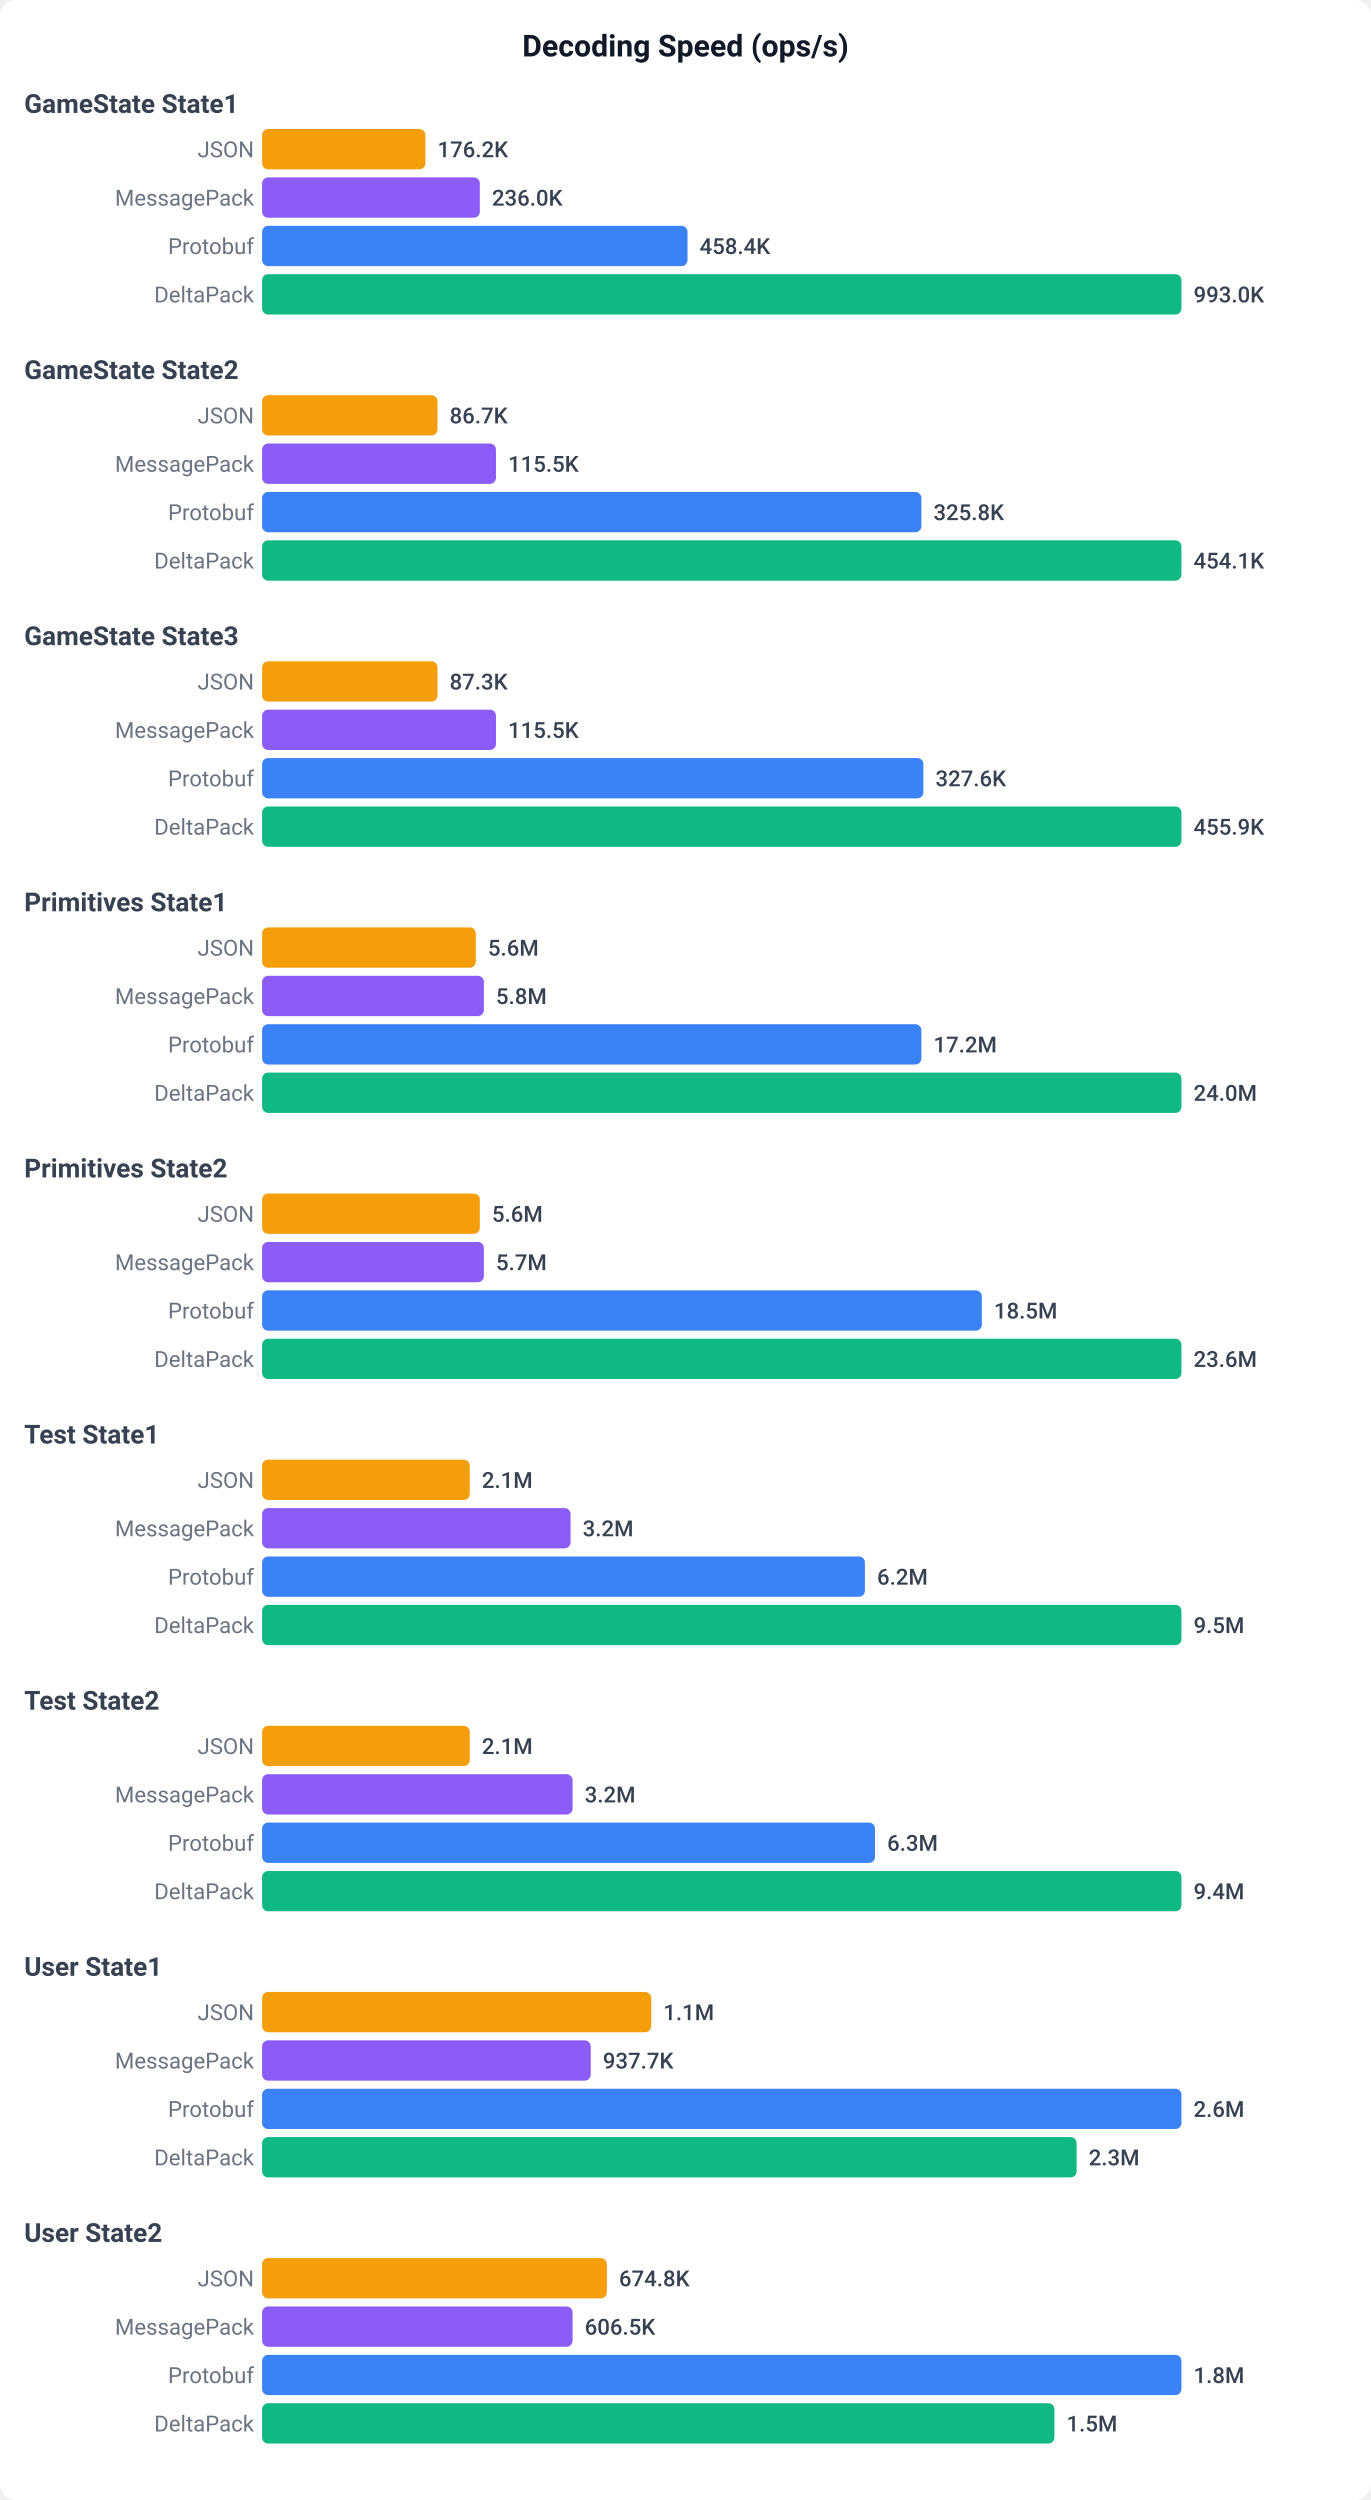
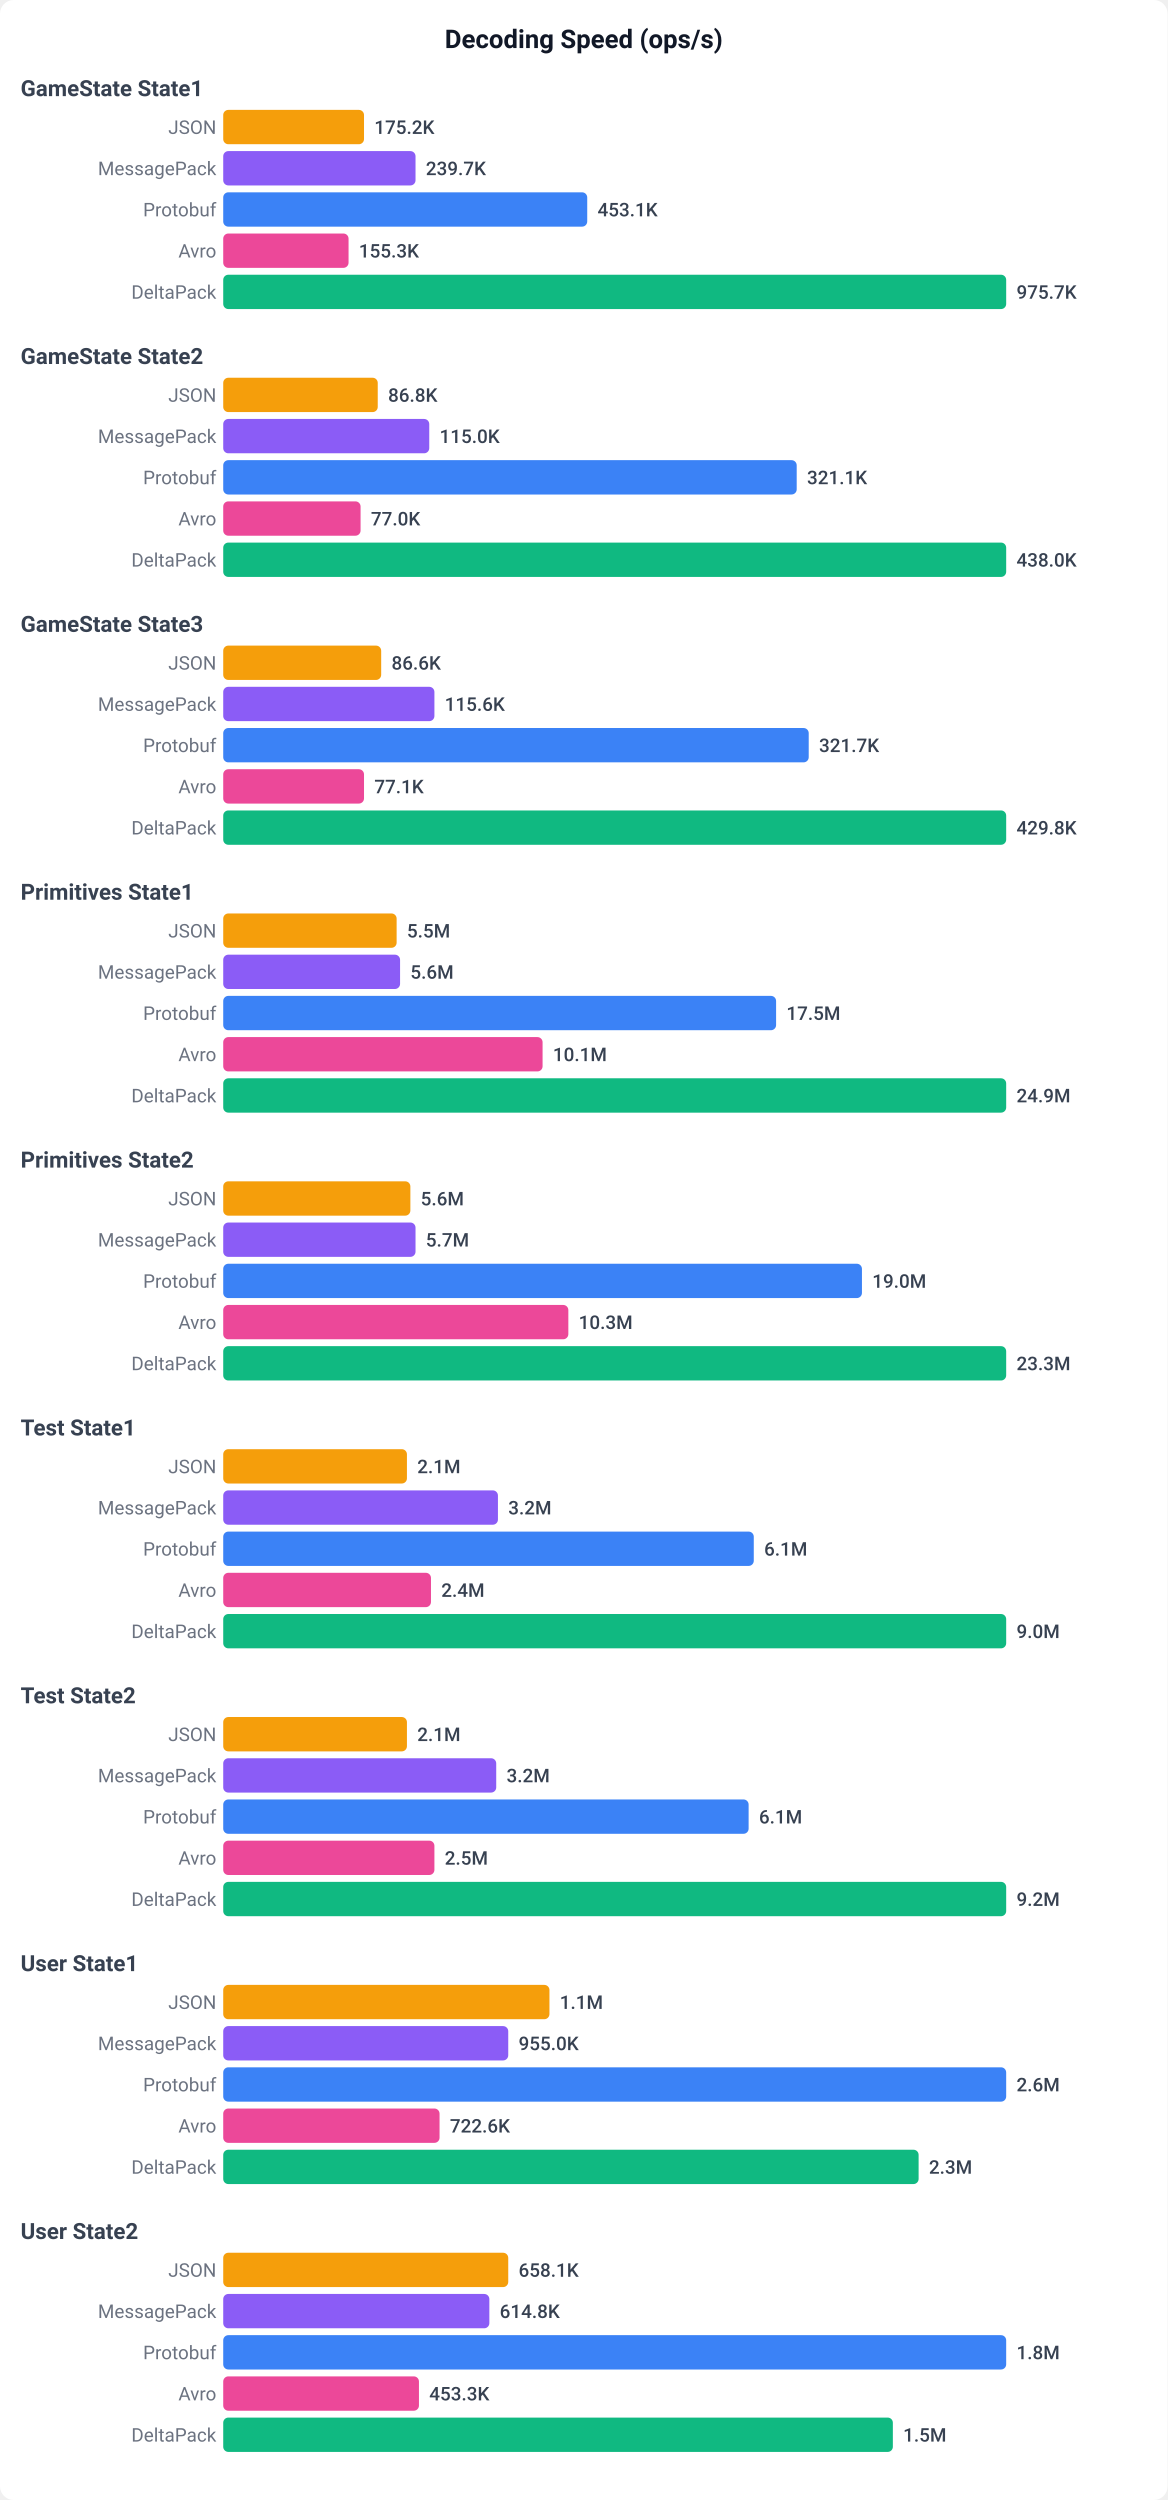
- <svg xmlns="http://www.w3.org/2000/svg" width="680" height="1240" viewBox="0 0 680 1240">
+ <svg xmlns="http://www.w3.org/2000/svg" width="680" height="1456" viewBox="0 0 680 1456">
  <style>
    text { font-family: -apple-system, BlinkMacSystemFont, "Segoe UI", Roboto, sans-serif; }
  </style>
-   <rect width="680" height="1240" fill="white" rx="8" />
+   <rect width="680" height="1456" fill="white" rx="8" />
  <text x="340" y="28" text-anchor="middle" font-size="15" font-weight="bold" fill="#111827">Decoding Speed (ops/s)</text>
  <text x="12" y="56" font-size="13" font-weight="600" fill="#374151">GameState State1</text>
  <text x="126" y="78" text-anchor="end" font-size="11" fill="#6b7280">JSON</text>
-   <rect x="130" y="64" width="81" height="20" fill="#f59e0b" rx="3" />
-   <text x="217" y="78" font-size="11" fill="#374151" font-weight="500">176.2K</text>
+   <rect x="130" y="64" width="82" height="20" fill="#f59e0b" rx="3" />
+   <text x="218" y="78" font-size="11" fill="#374151" font-weight="500">175.2K</text>
  <text x="126" y="102" text-anchor="end" font-size="11" fill="#6b7280">MessagePack</text>
-   <rect x="130" y="88" width="108" height="20" fill="#8b5cf6" rx="3" />
-   <text x="244" y="102" font-size="11" fill="#374151" font-weight="500">236.0K</text>
+   <rect x="130" y="88" width="112" height="20" fill="#8b5cf6" rx="3" />
+   <text x="248" y="102" font-size="11" fill="#374151" font-weight="500">239.7K</text>
  <text x="126" y="126" text-anchor="end" font-size="11" fill="#6b7280">Protobuf</text>
-   <rect x="130" y="112" width="211" height="20" fill="#3b82f6" rx="3" />
-   <text x="347" y="126" font-size="11" fill="#374151" font-weight="500">458.4K</text>
-   <text x="126" y="150" text-anchor="end" font-size="11" fill="#6b7280">DeltaPack</text>
-   <rect x="130" y="136" width="456" height="20" fill="#10b981" rx="3" />
-   <text x="592" y="150" font-size="11" fill="#374151" font-weight="500">993.0K</text>
-   <text x="12" y="188" font-size="13" font-weight="600" fill="#374151">GameState State2</text>
-   <text x="126" y="210" text-anchor="end" font-size="11" fill="#6b7280">JSON</text>
-   <rect x="130" y="196" width="87" height="20" fill="#f59e0b" rx="3" />
-   <text x="223" y="210" font-size="11" fill="#374151" font-weight="500">86.7K</text>
-   <text x="126" y="234" text-anchor="end" font-size="11" fill="#6b7280">MessagePack</text>
-   <rect x="130" y="220" width="116" height="20" fill="#8b5cf6" rx="3" />
-   <text x="252" y="234" font-size="11" fill="#374151" font-weight="500">115.5K</text>
-   <text x="126" y="258" text-anchor="end" font-size="11" fill="#6b7280">Protobuf</text>
-   <rect x="130" y="244" width="327" height="20" fill="#3b82f6" rx="3" />
-   <text x="463" y="258" font-size="11" fill="#374151" font-weight="500">325.8K</text>
-   <text x="126" y="282" text-anchor="end" font-size="11" fill="#6b7280">DeltaPack</text>
-   <rect x="130" y="268" width="456" height="20" fill="#10b981" rx="3" />
-   <text x="592" y="282" font-size="11" fill="#374151" font-weight="500">454.1K</text>
-   <text x="12" y="320" font-size="13" font-weight="600" fill="#374151">GameState State3</text>
-   <text x="126" y="342" text-anchor="end" font-size="11" fill="#6b7280">JSON</text>
-   <rect x="130" y="328" width="87" height="20" fill="#f59e0b" rx="3" />
-   <text x="223" y="342" font-size="11" fill="#374151" font-weight="500">87.3K</text>
-   <text x="126" y="366" text-anchor="end" font-size="11" fill="#6b7280">MessagePack</text>
-   <rect x="130" y="352" width="116" height="20" fill="#8b5cf6" rx="3" />
-   <text x="252" y="366" font-size="11" fill="#374151" font-weight="500">115.5K</text>
-   <text x="126" y="390" text-anchor="end" font-size="11" fill="#6b7280">Protobuf</text>
-   <rect x="130" y="376" width="328" height="20" fill="#3b82f6" rx="3" />
-   <text x="464" y="390" font-size="11" fill="#374151" font-weight="500">327.6K</text>
-   <text x="126" y="414" text-anchor="end" font-size="11" fill="#6b7280">DeltaPack</text>
-   <rect x="130" y="400" width="456" height="20" fill="#10b981" rx="3" />
-   <text x="592" y="414" font-size="11" fill="#374151" font-weight="500">455.9K</text>
-   <text x="12" y="452" font-size="13" font-weight="600" fill="#374151">Primitives State1</text>
-   <text x="126" y="474" text-anchor="end" font-size="11" fill="#6b7280">JSON</text>
-   <rect x="130" y="460" width="106" height="20" fill="#f59e0b" rx="3" />
-   <text x="242" y="474" font-size="11" fill="#374151" font-weight="500">5.6M</text>
-   <text x="126" y="498" text-anchor="end" font-size="11" fill="#6b7280">MessagePack</text>
-   <rect x="130" y="484" width="110" height="20" fill="#8b5cf6" rx="3" />
-   <text x="246" y="498" font-size="11" fill="#374151" font-weight="500">5.8M</text>
-   <text x="126" y="522" text-anchor="end" font-size="11" fill="#6b7280">Protobuf</text>
-   <rect x="130" y="508" width="327" height="20" fill="#3b82f6" rx="3" />
-   <text x="463" y="522" font-size="11" fill="#374151" font-weight="500">17.2M</text>
-   <text x="126" y="546" text-anchor="end" font-size="11" fill="#6b7280">DeltaPack</text>
-   <rect x="130" y="532" width="456" height="20" fill="#10b981" rx="3" />
-   <text x="592" y="546" font-size="11" fill="#374151" font-weight="500">24.0M</text>
-   <text x="12" y="584" font-size="13" font-weight="600" fill="#374151">Primitives State2</text>
-   <text x="126" y="606" text-anchor="end" font-size="11" fill="#6b7280">JSON</text>
-   <rect x="130" y="592" width="108" height="20" fill="#f59e0b" rx="3" />
-   <text x="244" y="606" font-size="11" fill="#374151" font-weight="500">5.6M</text>
-   <text x="126" y="630" text-anchor="end" font-size="11" fill="#6b7280">MessagePack</text>
-   <rect x="130" y="616" width="110" height="20" fill="#8b5cf6" rx="3" />
-   <text x="246" y="630" font-size="11" fill="#374151" font-weight="500">5.7M</text>
-   <text x="126" y="654" text-anchor="end" font-size="11" fill="#6b7280">Protobuf</text>
-   <rect x="130" y="640" width="357" height="20" fill="#3b82f6" rx="3" />
-   <text x="493" y="654" font-size="11" fill="#374151" font-weight="500">18.5M</text>
-   <text x="126" y="678" text-anchor="end" font-size="11" fill="#6b7280">DeltaPack</text>
-   <rect x="130" y="664" width="456" height="20" fill="#10b981" rx="3" />
-   <text x="592" y="678" font-size="11" fill="#374151" font-weight="500">23.6M</text>
-   <text x="12" y="716" font-size="13" font-weight="600" fill="#374151">Test State1</text>
-   <text x="126" y="738" text-anchor="end" font-size="11" fill="#6b7280">JSON</text>
-   <rect x="130" y="724" width="103" height="20" fill="#f59e0b" rx="3" />
-   <text x="239" y="738" font-size="11" fill="#374151" font-weight="500">2.1M</text>
-   <text x="126" y="762" text-anchor="end" font-size="11" fill="#6b7280">MessagePack</text>
-   <rect x="130" y="748" width="153" height="20" fill="#8b5cf6" rx="3" />
-   <text x="289" y="762" font-size="11" fill="#374151" font-weight="500">3.2M</text>
-   <text x="126" y="786" text-anchor="end" font-size="11" fill="#6b7280">Protobuf</text>
-   <rect x="130" y="772" width="299" height="20" fill="#3b82f6" rx="3" />
-   <text x="435" y="786" font-size="11" fill="#374151" font-weight="500">6.2M</text>
-   <text x="126" y="810" text-anchor="end" font-size="11" fill="#6b7280">DeltaPack</text>
-   <rect x="130" y="796" width="456" height="20" fill="#10b981" rx="3" />
-   <text x="592" y="810" font-size="11" fill="#374151" font-weight="500">9.5M</text>
-   <text x="12" y="848" font-size="13" font-weight="600" fill="#374151">Test State2</text>
-   <text x="126" y="870" text-anchor="end" font-size="11" fill="#6b7280">JSON</text>
-   <rect x="130" y="856" width="103" height="20" fill="#f59e0b" rx="3" />
-   <text x="239" y="870" font-size="11" fill="#374151" font-weight="500">2.1M</text>
-   <text x="126" y="894" text-anchor="end" font-size="11" fill="#6b7280">MessagePack</text>
-   <rect x="130" y="880" width="154" height="20" fill="#8b5cf6" rx="3" />
-   <text x="290" y="894" font-size="11" fill="#374151" font-weight="500">3.2M</text>
-   <text x="126" y="918" text-anchor="end" font-size="11" fill="#6b7280">Protobuf</text>
-   <rect x="130" y="904" width="304" height="20" fill="#3b82f6" rx="3" />
-   <text x="440" y="918" font-size="11" fill="#374151" font-weight="500">6.3M</text>
-   <text x="126" y="942" text-anchor="end" font-size="11" fill="#6b7280">DeltaPack</text>
-   <rect x="130" y="928" width="456" height="20" fill="#10b981" rx="3" />
-   <text x="592" y="942" font-size="11" fill="#374151" font-weight="500">9.4M</text>
-   <text x="12" y="980" font-size="13" font-weight="600" fill="#374151">User State1</text>
-   <text x="126" y="1002" text-anchor="end" font-size="11" fill="#6b7280">JSON</text>
-   <rect x="130" y="988" width="193" height="20" fill="#f59e0b" rx="3" />
-   <text x="329" y="1002" font-size="11" fill="#374151" font-weight="500">1.1M</text>
-   <text x="126" y="1026" text-anchor="end" font-size="11" fill="#6b7280">MessagePack</text>
-   <rect x="130" y="1012" width="163" height="20" fill="#8b5cf6" rx="3" />
-   <text x="299" y="1026" font-size="11" fill="#374151" font-weight="500">937.7K</text>
-   <text x="126" y="1050" text-anchor="end" font-size="11" fill="#6b7280">Protobuf</text>
-   <rect x="130" y="1036" width="456" height="20" fill="#3b82f6" rx="3" />
-   <text x="592" y="1050" font-size="11" fill="#374151" font-weight="500">2.6M</text>
-   <text x="126" y="1074" text-anchor="end" font-size="11" fill="#6b7280">DeltaPack</text>
-   <rect x="130" y="1060" width="404" height="20" fill="#10b981" rx="3" />
-   <text x="540" y="1074" font-size="11" fill="#374151" font-weight="500">2.3M</text>
-   <text x="12" y="1112" font-size="13" font-weight="600" fill="#374151">User State2</text>
-   <text x="126" y="1134" text-anchor="end" font-size="11" fill="#6b7280">JSON</text>
-   <rect x="130" y="1120" width="171" height="20" fill="#f59e0b" rx="3" />
-   <text x="307" y="1134" font-size="11" fill="#374151" font-weight="500">674.8K</text>
-   <text x="126" y="1158" text-anchor="end" font-size="11" fill="#6b7280">MessagePack</text>
-   <rect x="130" y="1144" width="154" height="20" fill="#8b5cf6" rx="3" />
-   <text x="290" y="1158" font-size="11" fill="#374151" font-weight="500">606.5K</text>
-   <text x="126" y="1182" text-anchor="end" font-size="11" fill="#6b7280">Protobuf</text>
-   <rect x="130" y="1168" width="456" height="20" fill="#3b82f6" rx="3" />
-   <text x="592" y="1182" font-size="11" fill="#374151" font-weight="500">1.8M</text>
-   <text x="126" y="1206" text-anchor="end" font-size="11" fill="#6b7280">DeltaPack</text>
-   <rect x="130" y="1192" width="393" height="20" fill="#10b981" rx="3" />
-   <text x="529" y="1206" font-size="11" fill="#374151" font-weight="500">1.5M</text>
+   <rect x="130" y="112" width="212" height="20" fill="#3b82f6" rx="3" />
+   <text x="348" y="126" font-size="11" fill="#374151" font-weight="500">453.1K</text>
+   <text x="126" y="150" text-anchor="end" font-size="11" fill="#6b7280">Avro</text>
+   <rect x="130" y="136" width="73" height="20" fill="#ec4899" rx="3" />
+   <text x="209" y="150" font-size="11" fill="#374151" font-weight="500">155.3K</text>
+   <text x="126" y="174" text-anchor="end" font-size="11" fill="#6b7280">DeltaPack</text>
+   <rect x="130" y="160" width="456" height="20" fill="#10b981" rx="3" />
+   <text x="592" y="174" font-size="11" fill="#374151" font-weight="500">975.7K</text>
+   <text x="12" y="212" font-size="13" font-weight="600" fill="#374151">GameState State2</text>
+   <text x="126" y="234" text-anchor="end" font-size="11" fill="#6b7280">JSON</text>
+   <rect x="130" y="220" width="90" height="20" fill="#f59e0b" rx="3" />
+   <text x="226" y="234" font-size="11" fill="#374151" font-weight="500">86.8K</text>
+   <text x="126" y="258" text-anchor="end" font-size="11" fill="#6b7280">MessagePack</text>
+   <rect x="130" y="244" width="120" height="20" fill="#8b5cf6" rx="3" />
+   <text x="256" y="258" font-size="11" fill="#374151" font-weight="500">115.0K</text>
+   <text x="126" y="282" text-anchor="end" font-size="11" fill="#6b7280">Protobuf</text>
+   <rect x="130" y="268" width="334" height="20" fill="#3b82f6" rx="3" />
+   <text x="470" y="282" font-size="11" fill="#374151" font-weight="500">321.1K</text>
+   <text x="126" y="306" text-anchor="end" font-size="11" fill="#6b7280">Avro</text>
+   <rect x="130" y="292" width="80" height="20" fill="#ec4899" rx="3" />
+   <text x="216" y="306" font-size="11" fill="#374151" font-weight="500">77.0K</text>
+   <text x="126" y="330" text-anchor="end" font-size="11" fill="#6b7280">DeltaPack</text>
+   <rect x="130" y="316" width="456" height="20" fill="#10b981" rx="3" />
+   <text x="592" y="330" font-size="11" fill="#374151" font-weight="500">438.0K</text>
+   <text x="12" y="368" font-size="13" font-weight="600" fill="#374151">GameState State3</text>
+   <text x="126" y="390" text-anchor="end" font-size="11" fill="#6b7280">JSON</text>
+   <rect x="130" y="376" width="92" height="20" fill="#f59e0b" rx="3" />
+   <text x="228" y="390" font-size="11" fill="#374151" font-weight="500">86.6K</text>
+   <text x="126" y="414" text-anchor="end" font-size="11" fill="#6b7280">MessagePack</text>
+   <rect x="130" y="400" width="123" height="20" fill="#8b5cf6" rx="3" />
+   <text x="259" y="414" font-size="11" fill="#374151" font-weight="500">115.6K</text>
+   <text x="126" y="438" text-anchor="end" font-size="11" fill="#6b7280">Protobuf</text>
+   <rect x="130" y="424" width="341" height="20" fill="#3b82f6" rx="3" />
+   <text x="477" y="438" font-size="11" fill="#374151" font-weight="500">321.7K</text>
+   <text x="126" y="462" text-anchor="end" font-size="11" fill="#6b7280">Avro</text>
+   <rect x="130" y="448" width="82" height="20" fill="#ec4899" rx="3" />
+   <text x="218" y="462" font-size="11" fill="#374151" font-weight="500">77.1K</text>
+   <text x="126" y="486" text-anchor="end" font-size="11" fill="#6b7280">DeltaPack</text>
+   <rect x="130" y="472" width="456" height="20" fill="#10b981" rx="3" />
+   <text x="592" y="486" font-size="11" fill="#374151" font-weight="500">429.8K</text>
+   <text x="12" y="524" font-size="13" font-weight="600" fill="#374151">Primitives State1</text>
+   <text x="126" y="546" text-anchor="end" font-size="11" fill="#6b7280">JSON</text>
+   <rect x="130" y="532" width="101" height="20" fill="#f59e0b" rx="3" />
+   <text x="237" y="546" font-size="11" fill="#374151" font-weight="500">5.5M</text>
+   <text x="126" y="570" text-anchor="end" font-size="11" fill="#6b7280">MessagePack</text>
+   <rect x="130" y="556" width="103" height="20" fill="#8b5cf6" rx="3" />
+   <text x="239" y="570" font-size="11" fill="#374151" font-weight="500">5.6M</text>
+   <text x="126" y="594" text-anchor="end" font-size="11" fill="#6b7280">Protobuf</text>
+   <rect x="130" y="580" width="322" height="20" fill="#3b82f6" rx="3" />
+   <text x="458" y="594" font-size="11" fill="#374151" font-weight="500">17.5M</text>
+   <text x="126" y="618" text-anchor="end" font-size="11" fill="#6b7280">Avro</text>
+   <rect x="130" y="604" width="186" height="20" fill="#ec4899" rx="3" />
+   <text x="322" y="618" font-size="11" fill="#374151" font-weight="500">10.1M</text>
+   <text x="126" y="642" text-anchor="end" font-size="11" fill="#6b7280">DeltaPack</text>
+   <rect x="130" y="628" width="456" height="20" fill="#10b981" rx="3" />
+   <text x="592" y="642" font-size="11" fill="#374151" font-weight="500">24.9M</text>
+   <text x="12" y="680" font-size="13" font-weight="600" fill="#374151">Primitives State2</text>
+   <text x="126" y="702" text-anchor="end" font-size="11" fill="#6b7280">JSON</text>
+   <rect x="130" y="688" width="109" height="20" fill="#f59e0b" rx="3" />
+   <text x="245" y="702" font-size="11" fill="#374151" font-weight="500">5.6M</text>
+   <text x="126" y="726" text-anchor="end" font-size="11" fill="#6b7280">MessagePack</text>
+   <rect x="130" y="712" width="112" height="20" fill="#8b5cf6" rx="3" />
+   <text x="248" y="726" font-size="11" fill="#374151" font-weight="500">5.7M</text>
+   <text x="126" y="750" text-anchor="end" font-size="11" fill="#6b7280">Protobuf</text>
+   <rect x="130" y="736" width="372" height="20" fill="#3b82f6" rx="3" />
+   <text x="508" y="750" font-size="11" fill="#374151" font-weight="500">19.0M</text>
+   <text x="126" y="774" text-anchor="end" font-size="11" fill="#6b7280">Avro</text>
+   <rect x="130" y="760" width="201" height="20" fill="#ec4899" rx="3" />
+   <text x="337" y="774" font-size="11" fill="#374151" font-weight="500">10.3M</text>
+   <text x="126" y="798" text-anchor="end" font-size="11" fill="#6b7280">DeltaPack</text>
+   <rect x="130" y="784" width="456" height="20" fill="#10b981" rx="3" />
+   <text x="592" y="798" font-size="11" fill="#374151" font-weight="500">23.3M</text>
+   <text x="12" y="836" font-size="13" font-weight="600" fill="#374151">Test State1</text>
+   <text x="126" y="858" text-anchor="end" font-size="11" fill="#6b7280">JSON</text>
+   <rect x="130" y="844" width="107" height="20" fill="#f59e0b" rx="3" />
+   <text x="243" y="858" font-size="11" fill="#374151" font-weight="500">2.1M</text>
+   <text x="126" y="882" text-anchor="end" font-size="11" fill="#6b7280">MessagePack</text>
+   <rect x="130" y="868" width="160" height="20" fill="#8b5cf6" rx="3" />
+   <text x="296" y="882" font-size="11" fill="#374151" font-weight="500">3.2M</text>
+   <text x="126" y="906" text-anchor="end" font-size="11" fill="#6b7280">Protobuf</text>
+   <rect x="130" y="892" width="309" height="20" fill="#3b82f6" rx="3" />
+   <text x="445" y="906" font-size="11" fill="#374151" font-weight="500">6.1M</text>
+   <text x="126" y="930" text-anchor="end" font-size="11" fill="#6b7280">Avro</text>
+   <rect x="130" y="916" width="121" height="20" fill="#ec4899" rx="3" />
+   <text x="257" y="930" font-size="11" fill="#374151" font-weight="500">2.4M</text>
+   <text x="126" y="954" text-anchor="end" font-size="11" fill="#6b7280">DeltaPack</text>
+   <rect x="130" y="940" width="456" height="20" fill="#10b981" rx="3" />
+   <text x="592" y="954" font-size="11" fill="#374151" font-weight="500">9.0M</text>
+   <text x="12" y="992" font-size="13" font-weight="600" fill="#374151">Test State2</text>
+   <text x="126" y="1014" text-anchor="end" font-size="11" fill="#6b7280">JSON</text>
+   <rect x="130" y="1000" width="107" height="20" fill="#f59e0b" rx="3" />
+   <text x="243" y="1014" font-size="11" fill="#374151" font-weight="500">2.1M</text>
+   <text x="126" y="1038" text-anchor="end" font-size="11" fill="#6b7280">MessagePack</text>
+   <rect x="130" y="1024" width="159" height="20" fill="#8b5cf6" rx="3" />
+   <text x="295" y="1038" font-size="11" fill="#374151" font-weight="500">3.2M</text>
+   <text x="126" y="1062" text-anchor="end" font-size="11" fill="#6b7280">Protobuf</text>
+   <rect x="130" y="1048" width="306" height="20" fill="#3b82f6" rx="3" />
+   <text x="442" y="1062" font-size="11" fill="#374151" font-weight="500">6.1M</text>
+   <text x="126" y="1086" text-anchor="end" font-size="11" fill="#6b7280">Avro</text>
+   <rect x="130" y="1072" width="123" height="20" fill="#ec4899" rx="3" />
+   <text x="259" y="1086" font-size="11" fill="#374151" font-weight="500">2.5M</text>
+   <text x="126" y="1110" text-anchor="end" font-size="11" fill="#6b7280">DeltaPack</text>
+   <rect x="130" y="1096" width="456" height="20" fill="#10b981" rx="3" />
+   <text x="592" y="1110" font-size="11" fill="#374151" font-weight="500">9.2M</text>
+   <text x="12" y="1148" font-size="13" font-weight="600" fill="#374151">User State1</text>
+   <text x="126" y="1170" text-anchor="end" font-size="11" fill="#6b7280">JSON</text>
+   <rect x="130" y="1156" width="190" height="20" fill="#f59e0b" rx="3" />
+   <text x="326" y="1170" font-size="11" fill="#374151" font-weight="500">1.1M</text>
+   <text x="126" y="1194" text-anchor="end" font-size="11" fill="#6b7280">MessagePack</text>
+   <rect x="130" y="1180" width="166" height="20" fill="#8b5cf6" rx="3" />
+   <text x="302" y="1194" font-size="11" fill="#374151" font-weight="500">955.0K</text>
+   <text x="126" y="1218" text-anchor="end" font-size="11" fill="#6b7280">Protobuf</text>
+   <rect x="130" y="1204" width="456" height="20" fill="#3b82f6" rx="3" />
+   <text x="592" y="1218" font-size="11" fill="#374151" font-weight="500">2.6M</text>
+   <text x="126" y="1242" text-anchor="end" font-size="11" fill="#6b7280">Avro</text>
+   <rect x="130" y="1228" width="126" height="20" fill="#ec4899" rx="3" />
+   <text x="262" y="1242" font-size="11" fill="#374151" font-weight="500">722.6K</text>
+   <text x="126" y="1266" text-anchor="end" font-size="11" fill="#6b7280">DeltaPack</text>
+   <rect x="130" y="1252" width="405" height="20" fill="#10b981" rx="3" />
+   <text x="541" y="1266" font-size="11" fill="#374151" font-weight="500">2.3M</text>
+   <text x="12" y="1304" font-size="13" font-weight="600" fill="#374151">User State2</text>
+   <text x="126" y="1326" text-anchor="end" font-size="11" fill="#6b7280">JSON</text>
+   <rect x="130" y="1312" width="166" height="20" fill="#f59e0b" rx="3" />
+   <text x="302" y="1326" font-size="11" fill="#374151" font-weight="500">658.1K</text>
+   <text x="126" y="1350" text-anchor="end" font-size="11" fill="#6b7280">MessagePack</text>
+   <rect x="130" y="1336" width="155" height="20" fill="#8b5cf6" rx="3" />
+   <text x="291" y="1350" font-size="11" fill="#374151" font-weight="500">614.8K</text>
+   <text x="126" y="1374" text-anchor="end" font-size="11" fill="#6b7280">Protobuf</text>
+   <rect x="130" y="1360" width="456" height="20" fill="#3b82f6" rx="3" />
+   <text x="592" y="1374" font-size="11" fill="#374151" font-weight="500">1.8M</text>
+   <text x="126" y="1398" text-anchor="end" font-size="11" fill="#6b7280">Avro</text>
+   <rect x="130" y="1384" width="114" height="20" fill="#ec4899" rx="3" />
+   <text x="250" y="1398" font-size="11" fill="#374151" font-weight="500">453.3K</text>
+   <text x="126" y="1422" text-anchor="end" font-size="11" fill="#6b7280">DeltaPack</text>
+   <rect x="130" y="1408" width="390" height="20" fill="#10b981" rx="3" />
+   <text x="526" y="1422" font-size="11" fill="#374151" font-weight="500">1.5M</text>
</svg>
